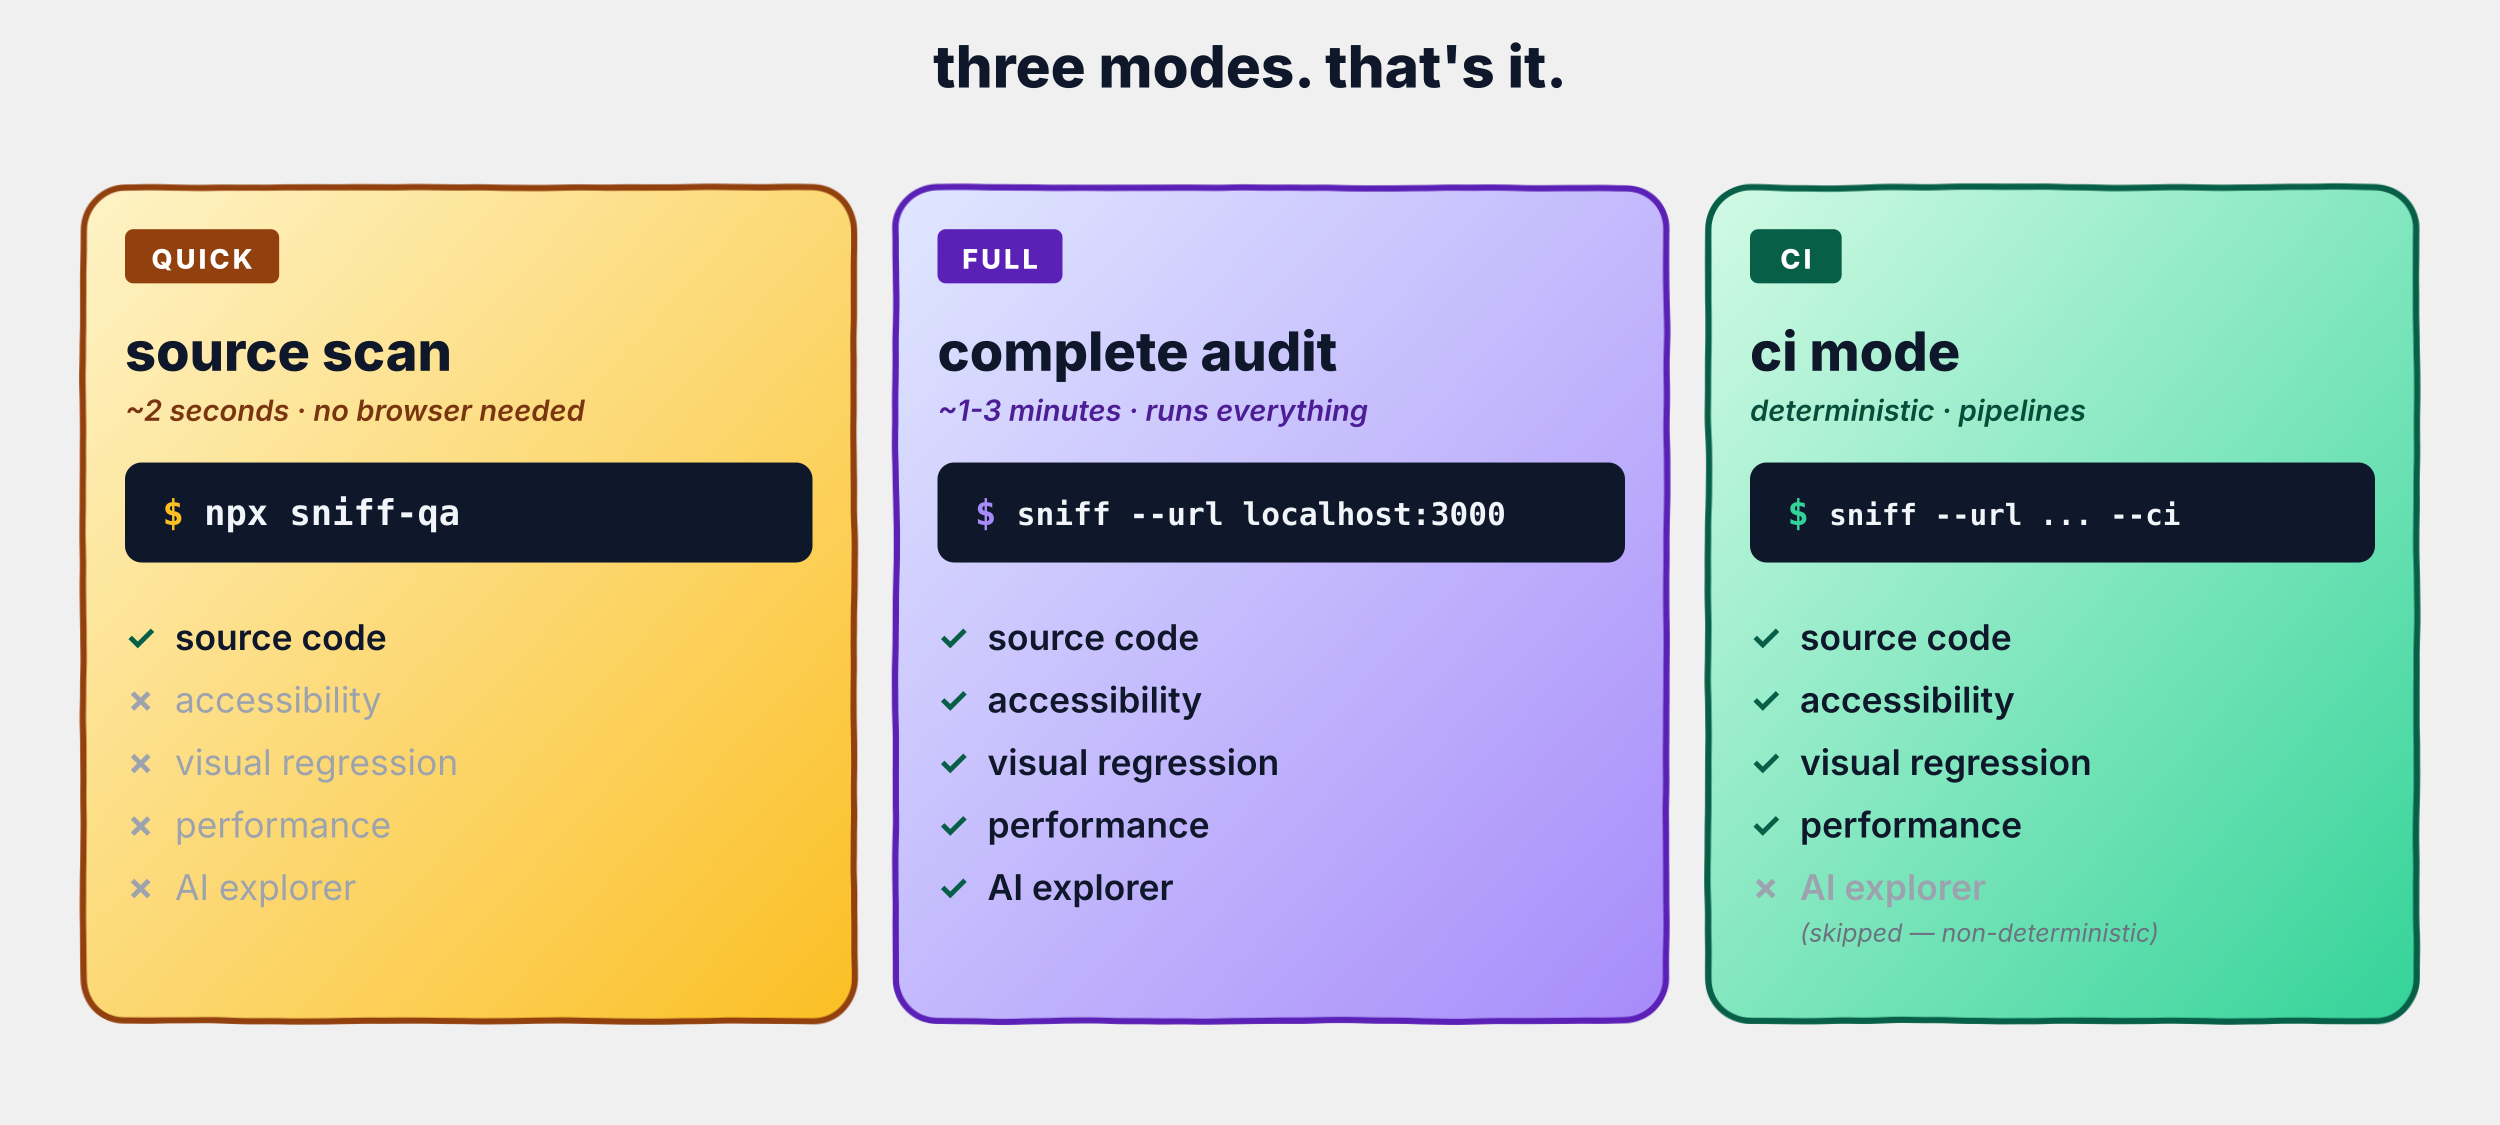
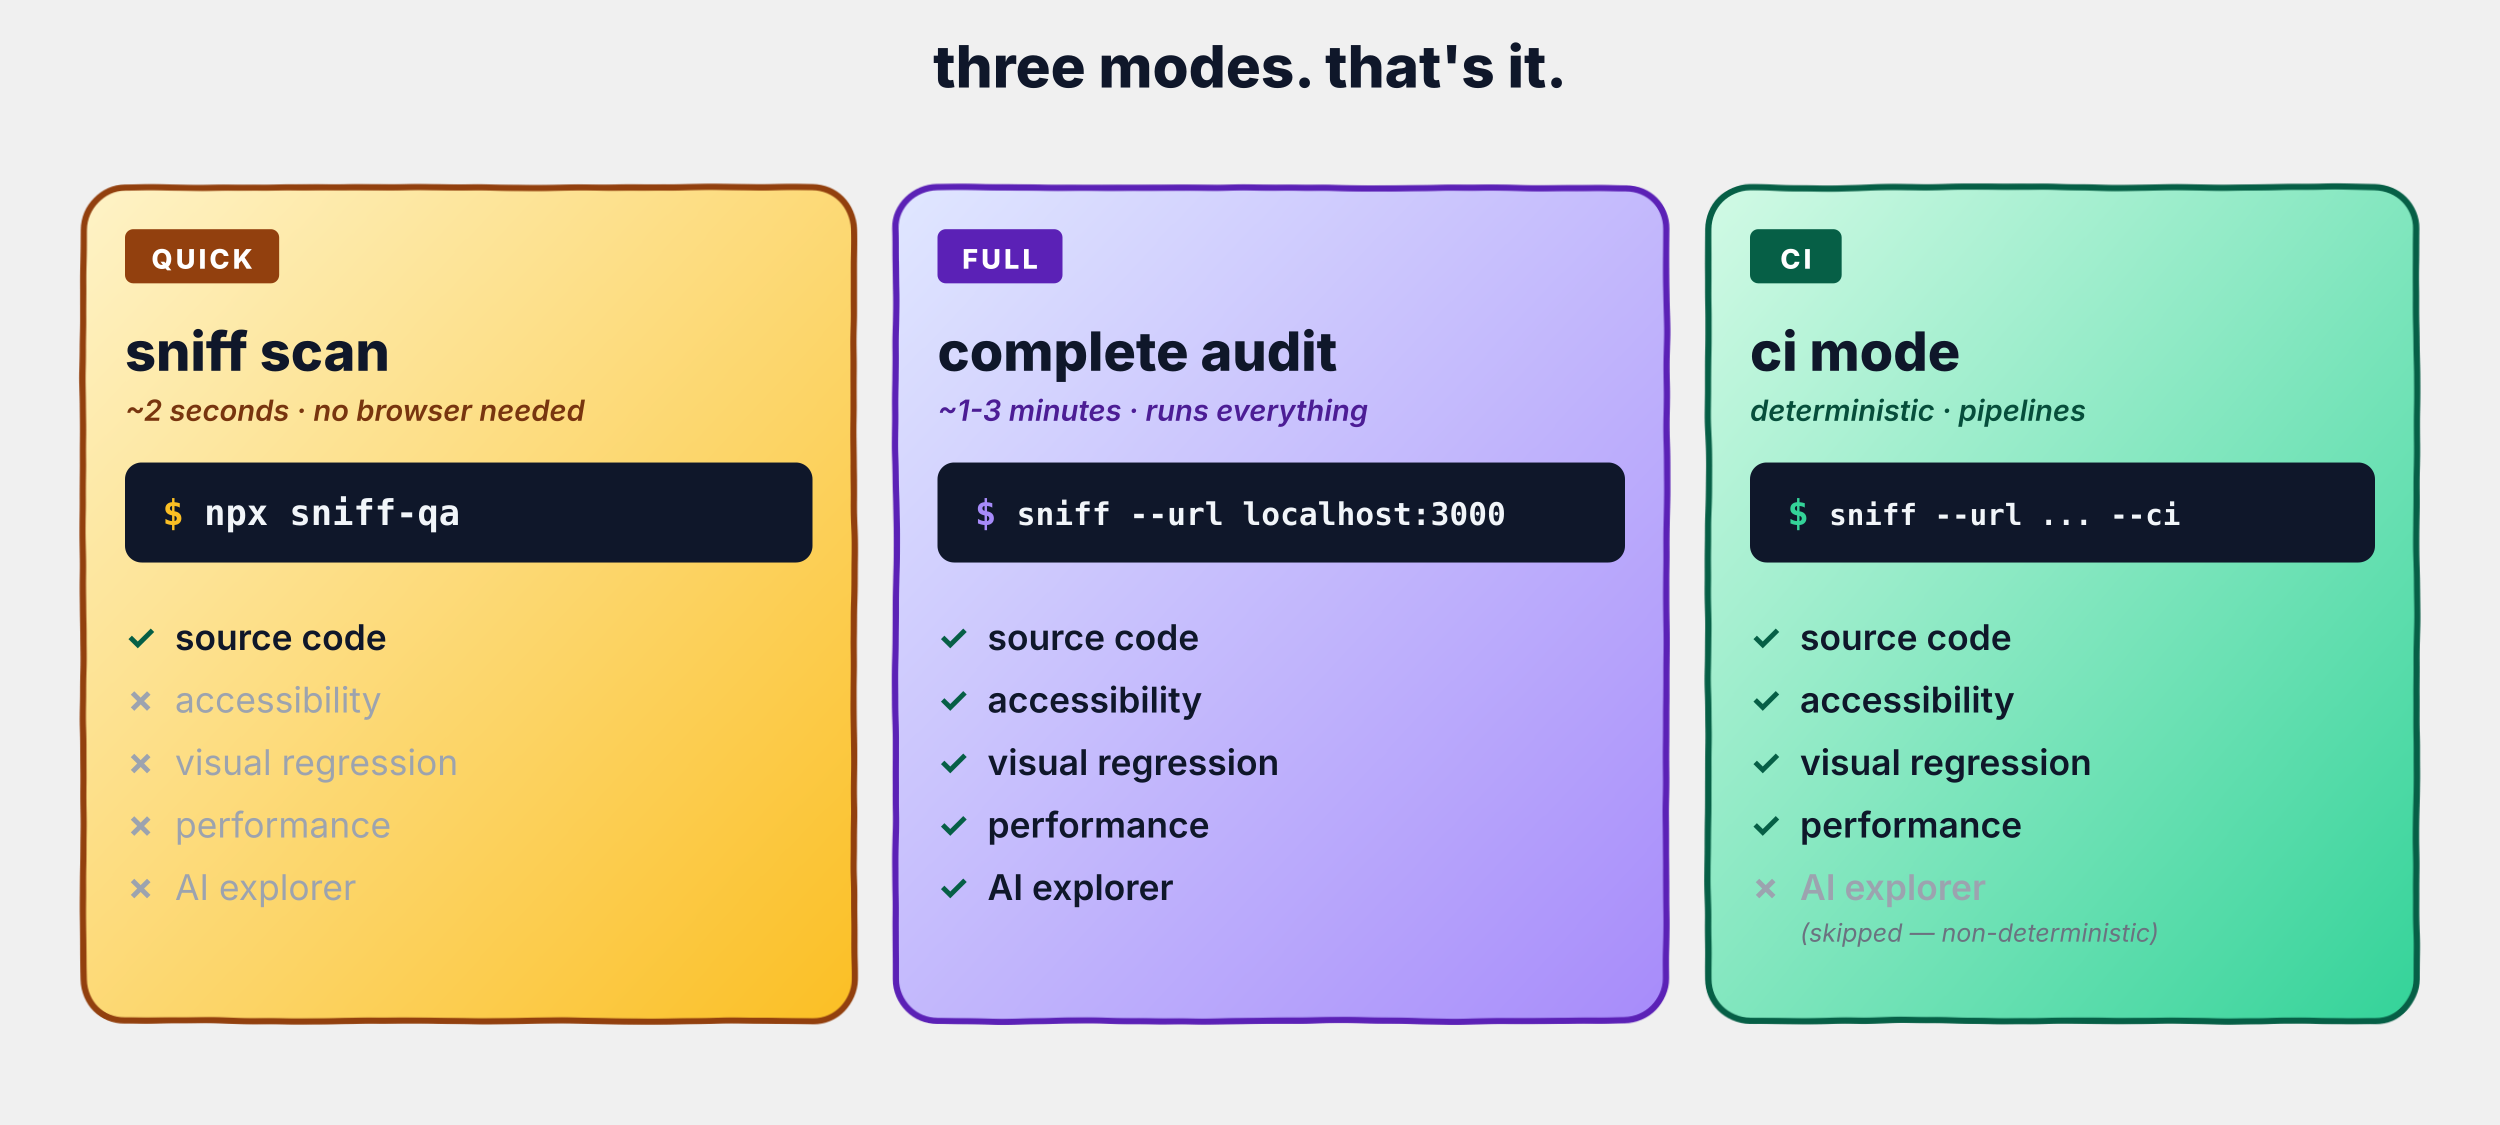
<svg xmlns="http://www.w3.org/2000/svg" viewBox="0 0 1200 540" font-family="-apple-system, system-ui, sans-serif">
  <defs>
    <filter id="rough3" x="-20%" y="-20%" width="140%" height="140%">
      <feTurbulence type="fractalNoise" baseFrequency="0.018" numOctaves="3" seed="7" result="noise" />
      <feDisplacementMap in="SourceGraphic" in2="noise" scale="1.6" />
    </filter>
    <linearGradient id="modeA" x1="0%" y1="0%" x2="100%" y2="100%">
      <stop offset="0%" stop-color="#fef3c7" />
      <stop offset="100%" stop-color="#fbbf24" />
    </linearGradient>
    <linearGradient id="modeB" x1="0%" y1="0%" x2="100%" y2="100%">
      <stop offset="0%" stop-color="#e0e7ff" />
      <stop offset="100%" stop-color="#a78bfa" />
    </linearGradient>
    <linearGradient id="modeC" x1="0%" y1="0%" x2="100%" y2="100%">
      <stop offset="0%" stop-color="#d1fae5" />
      <stop offset="100%" stop-color="#34d399" />
    </linearGradient>
  </defs>
  <text x="600" y="42" text-anchor="middle" font-size="28" font-weight="800" fill="#0f172a">three modes. that's it.</text>
  <g filter="url(#rough3)">
    <rect x="40" y="90" width="370" height="400" rx="20" fill="url(#modeA)" stroke="#92400e" stroke-width="3" />
  </g>
  <rect x="60" y="110" width="74" height="26" rx="4" fill="#92400e" />
  <text x="97" y="129" text-anchor="middle" font-size="13" font-weight="800" fill="#ffffff" letter-spacing="1.5">QUICK</text>
-   <text x="60" y="178" font-size="26" font-weight="800" fill="#0f172a">source scan</text>
+   <text x="60" y="178" font-size="26" font-weight="800" fill="#0f172a">sniff scan</text>
  <text x="60" y="202" font-size="14" font-weight="600" fill="#78350f" font-style="italic">~2 seconds · no browser needed</text>
  <rect x="60" y="222" width="330" height="48" rx="8" fill="#0f172a" />
  <text x="78" y="252" font-family="'SF Mono', 'Menlo', 'Consolas', monospace" font-size="17" font-weight="700" fill="#fbbf24">$</text>
  <text x="98" y="252" font-family="'SF Mono', 'Menlo', 'Consolas', monospace" font-size="17" font-weight="700" fill="#f1f5f9">npx sniff-qa</text>
  <text x="60" y="312" font-size="17" fill="#065f46" font-weight="700">✓</text>
  <text x="84" y="312" font-size="17" fill="#0f172a" font-weight="600">source code</text>
  <text x="60" y="342" font-size="17" fill="#9ca3af" font-weight="700">✗</text>
  <text x="84" y="342" font-size="17" fill="#9ca3af">accessibility</text>
  <text x="60" y="372" font-size="17" fill="#9ca3af" font-weight="700">✗</text>
  <text x="84" y="372" font-size="17" fill="#9ca3af">visual regression</text>
  <text x="60" y="402" font-size="17" fill="#9ca3af" font-weight="700">✗</text>
  <text x="84" y="402" font-size="17" fill="#9ca3af">performance</text>
  <text x="60" y="432" font-size="17" fill="#9ca3af" font-weight="700">✗</text>
  <text x="84" y="432" font-size="17" fill="#9ca3af">AI explorer</text>
  <g filter="url(#rough3)">
    <rect x="430" y="90" width="370" height="400" rx="20" fill="url(#modeB)" stroke="#5b21b6" stroke-width="3" />
  </g>
  <rect x="450" y="110" width="60" height="26" rx="4" fill="#5b21b6" />
  <text x="480" y="129" text-anchor="middle" font-size="13" font-weight="800" fill="#ffffff" letter-spacing="1.5">FULL</text>
  <text x="450" y="178" font-size="26" font-weight="800" fill="#0f172a">complete audit</text>
  <text x="450" y="202" font-size="14" font-weight="600" fill="#4c1d95" font-style="italic">~1-3 minutes · runs everything</text>
  <rect x="450" y="222" width="330" height="48" rx="8" fill="#0f172a" />
  <text x="468" y="252" font-family="'SF Mono', 'Menlo', 'Consolas', monospace" font-size="17" font-weight="700" fill="#a78bfa">$</text>
  <text x="488" y="252" font-family="'SF Mono', 'Menlo', 'Consolas', monospace" font-size="15" font-weight="700" fill="#f1f5f9">sniff --url localhost:3000</text>
  <text x="450" y="312" font-size="17" fill="#065f46" font-weight="700">✓</text>
  <text x="474" y="312" font-size="17" fill="#0f172a" font-weight="600">source code</text>
  <text x="450" y="342" font-size="17" fill="#065f46" font-weight="700">✓</text>
  <text x="474" y="342" font-size="17" fill="#0f172a" font-weight="600">accessibility</text>
  <text x="450" y="372" font-size="17" fill="#065f46" font-weight="700">✓</text>
  <text x="474" y="372" font-size="17" fill="#0f172a" font-weight="600">visual regression</text>
  <text x="450" y="402" font-size="17" fill="#065f46" font-weight="700">✓</text>
  <text x="474" y="402" font-size="17" fill="#0f172a" font-weight="600">performance</text>
  <text x="450" y="432" font-size="17" fill="#065f46" font-weight="700">✓</text>
  <text x="474" y="432" font-size="17" fill="#0f172a" font-weight="600">AI explorer</text>
  <g filter="url(#rough3)">
    <rect x="820" y="90" width="340" height="400" rx="20" fill="url(#modeC)" stroke="#065f46" stroke-width="3" />
  </g>
  <rect x="840" y="110" width="44" height="26" rx="4" fill="#065f46" />
  <text x="862" y="129" text-anchor="middle" font-size="13" font-weight="800" fill="#ffffff" letter-spacing="1.5">CI</text>
  <text x="840" y="178" font-size="26" font-weight="800" fill="#0f172a">ci mode</text>
  <text x="840" y="202" font-size="14" font-weight="600" fill="#064e3b" font-style="italic">deterministic · pipelines</text>
  <rect x="840" y="222" width="300" height="48" rx="8" fill="#0f172a" />
  <text x="858" y="252" font-family="'SF Mono', 'Menlo', 'Consolas', monospace" font-size="17" font-weight="700" fill="#34d399">$</text>
  <text x="878" y="252" font-family="'SF Mono', 'Menlo', 'Consolas', monospace" font-size="14" font-weight="700" fill="#f1f5f9">sniff --url ... --ci</text>
  <text x="840" y="312" font-size="17" fill="#065f46" font-weight="700">✓</text>
  <text x="864" y="312" font-size="17" fill="#0f172a" font-weight="600">source code</text>
  <text x="840" y="342" font-size="17" fill="#065f46" font-weight="700">✓</text>
  <text x="864" y="342" font-size="17" fill="#0f172a" font-weight="600">accessibility</text>
  <text x="840" y="372" font-size="17" fill="#065f46" font-weight="700">✓</text>
  <text x="864" y="372" font-size="17" fill="#0f172a" font-weight="600">visual regression</text>
  <text x="840" y="402" font-size="17" fill="#065f46" font-weight="700">✓</text>
  <text x="864" y="402" font-size="17" fill="#0f172a" font-weight="600">performance</text>
  <text x="840" y="432" font-size="17" fill="#9ca3af" font-weight="700">✗</text>
  <text x="864" y="432" font-size="17" fill="#9ca3af" font-weight="600">AI explorer</text>
  <text x="864" y="452" font-size="12" fill="#6b7280" font-style="italic">(skipped — non-deterministic)</text>
</svg>
